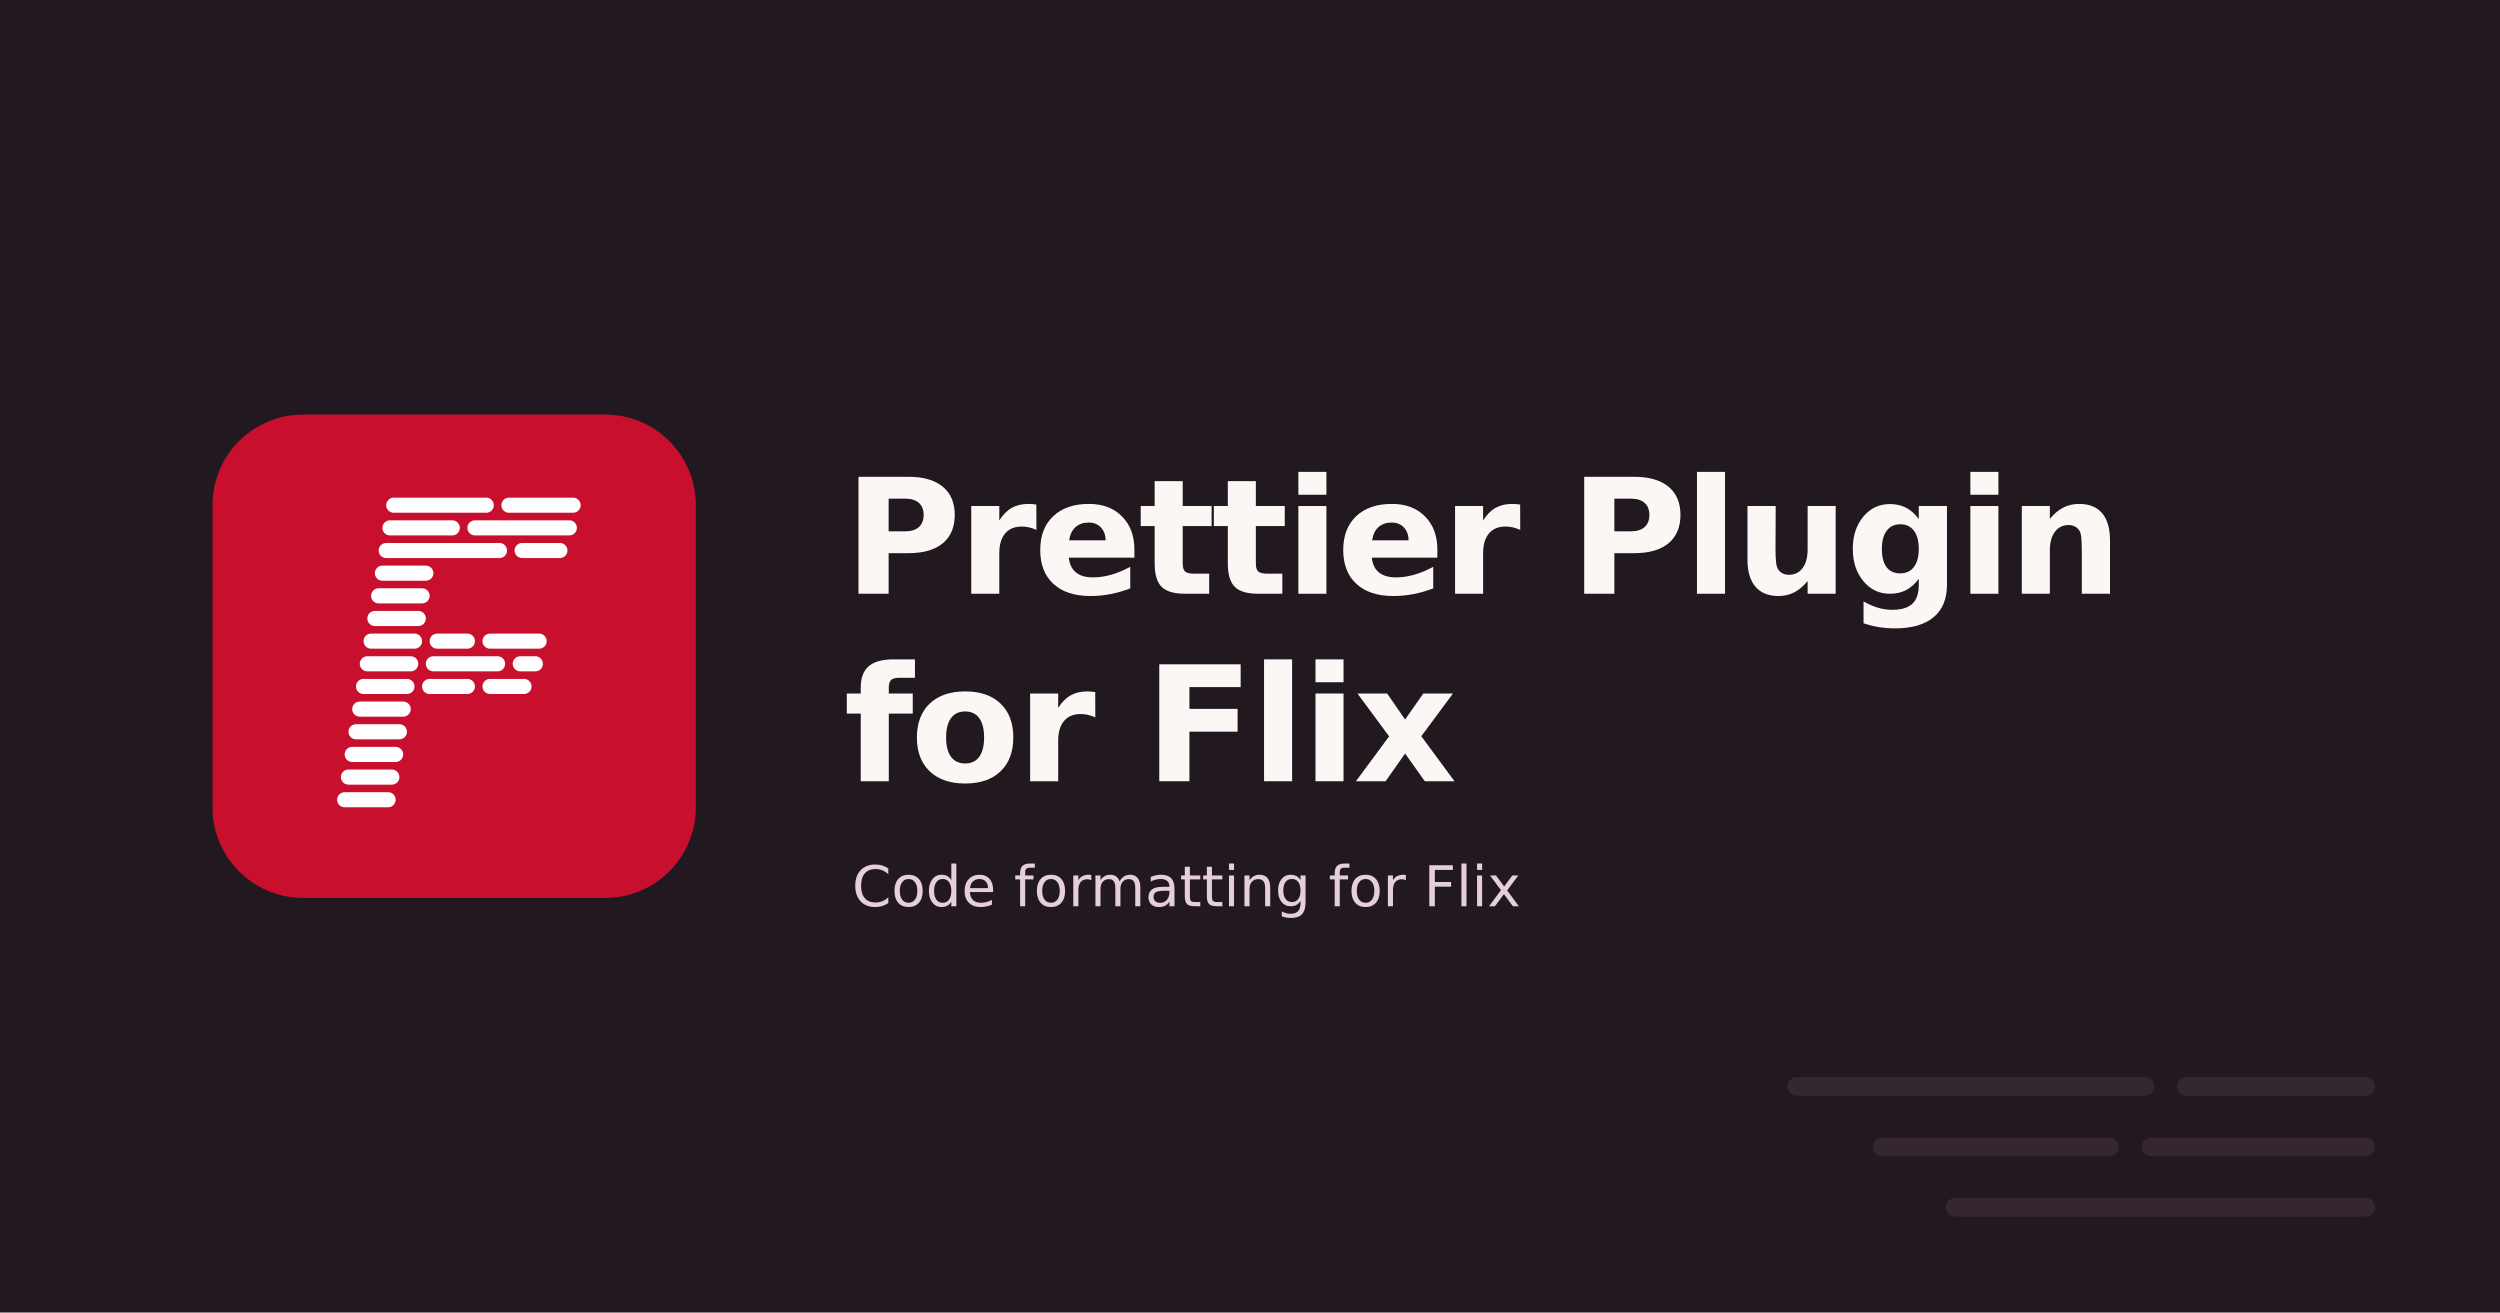
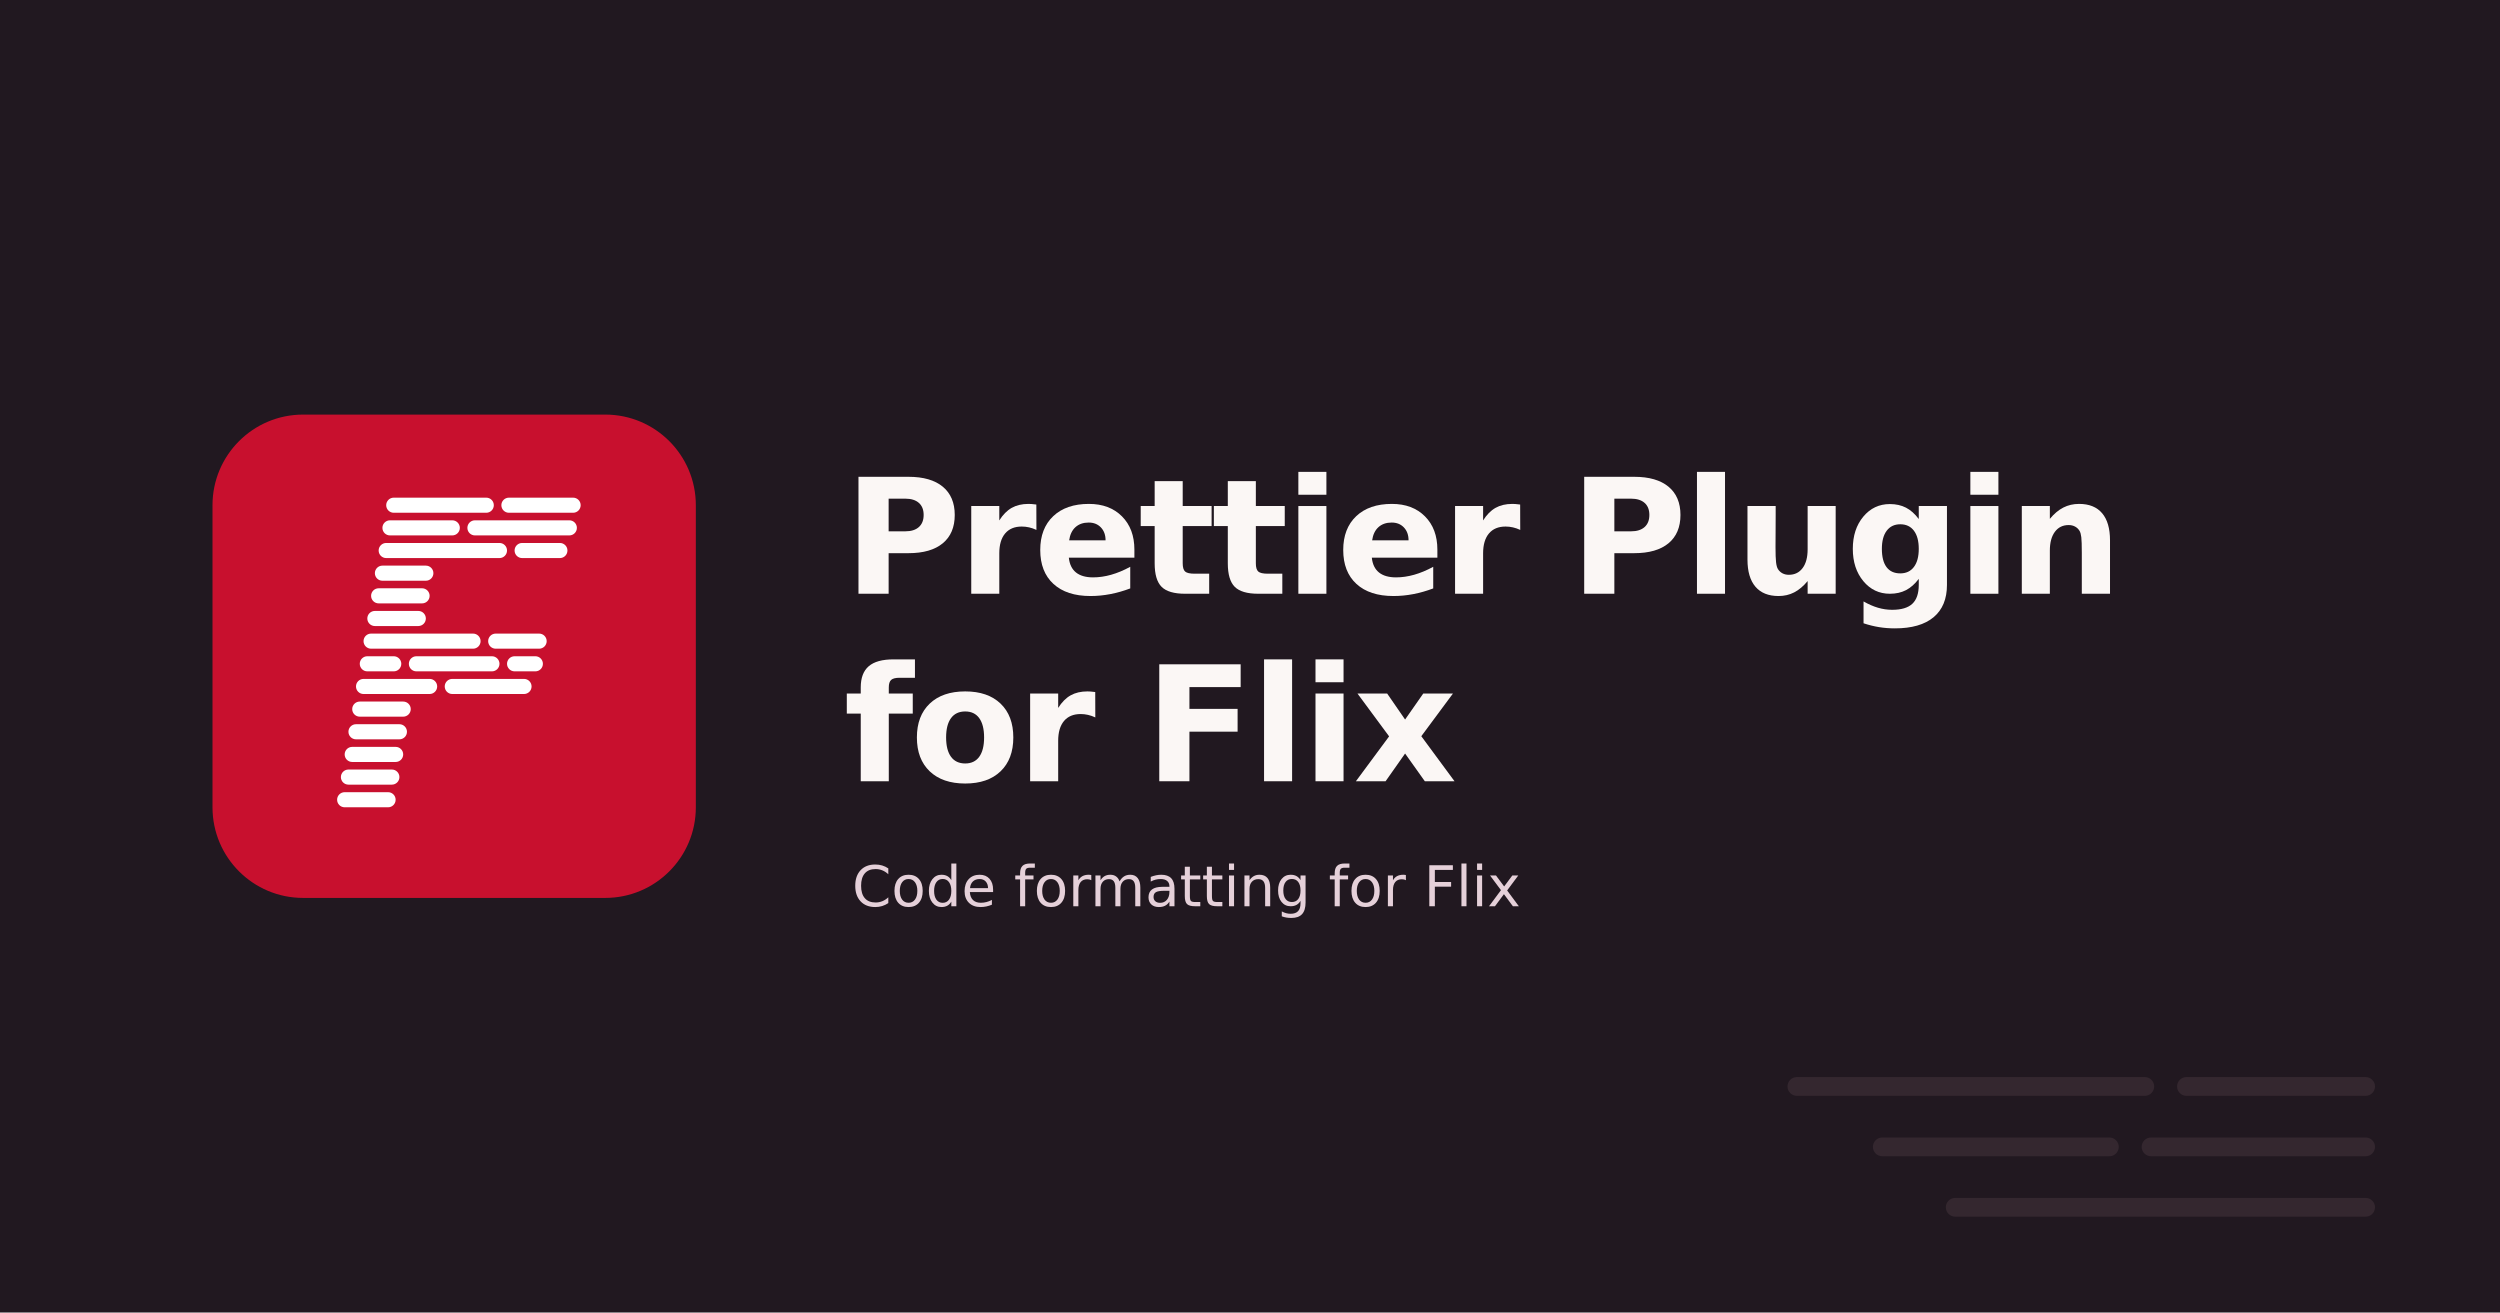
<svg xmlns="http://www.w3.org/2000/svg" width="1200" height="630" viewBox="0 0 1200 630" role="img" aria-labelledby="title desc">
  <rect width="1200" height="630" fill="#211820" />
  <g fill="#34272F">
    <rect x="858" y="517" width="176" height="9" rx="4.5" />
    <rect x="1045" y="517" width="95" height="9" rx="4.5" />
    <rect x="899" y="546" width="118" height="9" rx="4.5" />
    <rect x="1028" y="546" width="112" height="9" rx="4.5" />
    <rect x="934" y="575" width="206" height="9" rx="4.5" />
  </g>
  <g transform="translate(102 199) scale(0.453125)">
    <rect width="512" height="512" rx="96" fill="#C8102E" />
    <g fill="#FFFFFF" transform="translate(-8, 0)">
      <rect x="192" y="88" width="114" height="16" rx="8" />
      <rect x="314" y="88" width="84" height="16" rx="8" />
      <rect x="188" y="112" width="82" height="16" rx="8" />
      <rect x="278" y="112" width="116" height="16" rx="8" />
      <rect x="184" y="136" width="136" height="16" rx="8" />
      <rect x="328" y="136" width="56" height="16" rx="8" />
      <rect x="180" y="160" width="62" height="16" rx="8" />
      <rect x="176" y="184" width="62" height="16" rx="8" />
      <rect x="172" y="208" width="62" height="16" rx="8" />
-       <rect x="168" y="232" width="62" height="16" rx="8" />
-       <rect x="238" y="232" width="48" height="16" rx="8" />
-       <rect x="294" y="232" width="68" height="16" rx="8" />
-       <rect x="164" y="256" width="62" height="16" rx="8" />
-       <rect x="234" y="256" width="84" height="16" rx="8" />
-       <rect x="326" y="256" width="32" height="16" rx="8" />
-       <rect x="160" y="280" width="62" height="16" rx="8" />
-       <rect x="230" y="280" width="56" height="16" rx="8" />
-       <rect x="294" y="280" width="52" height="16" rx="8" />
+       <rect x="168" y="232" width="124" height="16" rx="8" />
+       <rect x="300" y="232" width="62" height="16" rx="8" />
+       <rect x="164" y="256" width="44" height="16" rx="8" />
+       <rect x="216" y="256" width="96" height="16" rx="8" />
+       <rect x="320" y="256" width="38" height="16" rx="8" />
+       <rect x="160" y="280" width="86" height="16" rx="8" />
+       <rect x="254" y="280" width="92" height="16" rx="8" />
      <rect x="156" y="304" width="62" height="16" rx="8" />
      <rect x="152" y="328" width="62" height="16" rx="8" />
      <rect x="148" y="352" width="62" height="16" rx="8" />
      <rect x="144" y="376" width="62" height="16" rx="8" />
      <rect x="140" y="400" width="62" height="16" rx="8" />
    </g>
  </g>
  <g fill="#FBF7F5" transform="translate(405 285) scale(0.03759766 -0.03759766)">
    <path transform="translate(0.00 0)" d="M188 1493H827Q1112 1493 1264.5 1366.5Q1417 1240 1417 1006Q1417 771 1264.5 644.5Q1112 518 827 518H573V0H188ZM573 1214V797H786Q898 797 959.0 851.5Q1020 906 1020 1006Q1020 1106 959.0 1160.0Q898 1214 786 1214Z" />
    <path transform="translate(1455.78 0)" d="M1004 815Q957 837 910.5 847.5Q864 858 817 858Q679 858 604.5 769.5Q530 681 530 516V0H172V1120H530V936Q599 1046 688.5 1096.5Q778 1147 903 1147Q921 1147 942.0 1145.5Q963 1144 1003 1139Z" />
    <path transform="translate(2420.57 0)" d="M1290 563V461H453Q466 335 544.0 272.0Q622 209 762 209Q875 209 993.5 242.5Q1112 276 1237 344V68Q1110 20 983.0 -4.5Q856 -29 729 -29Q425 -29 256.5 125.5Q88 280 88 559Q88 833 253.5 990.0Q419 1147 709 1147Q973 1147 1131.5 988.0Q1290 829 1290 563ZM922 682Q922 784 862.5 846.5Q803 909 707 909Q603 909 538.0 850.5Q473 792 457 682Z" />
    <path transform="translate(3764.35 0)" d="M563 1438V1120H932V864H563V389Q563 311 594.0 283.5Q625 256 717 256H901V0H594Q382 0 293.5 88.5Q205 177 205 389V864H27V1120H205V1438Z" />
    <path transform="translate(4698.14 0)" d="M563 1438V1120H932V864H563V389Q563 311 594.0 283.5Q625 256 717 256H901V0H594Q382 0 293.5 88.5Q205 177 205 389V864H27V1120H205V1438Z" />
    <path transform="translate(5631.92 0)" d="M172 1120H530V0H172ZM172 1556H530V1264H172Z" />
    <path transform="translate(6288.71 0)" d="M1290 563V461H453Q466 335 544.0 272.0Q622 209 762 209Q875 209 993.5 242.5Q1112 276 1237 344V68Q1110 20 983.0 -4.5Q856 -29 729 -29Q425 -29 256.5 125.5Q88 280 88 559Q88 833 253.5 990.0Q419 1147 709 1147Q973 1147 1131.5 988.0Q1290 829 1290 563ZM922 682Q922 784 862.5 846.5Q803 909 707 909Q603 909 538.0 850.5Q473 792 457 682Z" />
    <path transform="translate(7632.49 0)" d="M1004 815Q957 837 910.5 847.5Q864 858 817 858Q679 858 604.5 769.5Q530 681 530 516V0H172V1120H530V936Q599 1046 688.5 1096.5Q778 1147 903 1147Q921 1147 942.0 1145.5Q963 1144 1003 1139Z" />
    <path transform="translate(9265.06 0)" d="M188 1493H827Q1112 1493 1264.5 1366.5Q1417 1240 1417 1006Q1417 771 1264.5 644.5Q1112 518 827 518H573V0H188ZM573 1214V797H786Q898 797 959.0 851.5Q1020 906 1020 1006Q1020 1106 959.0 1160.0Q898 1214 786 1214Z" />
    <path transform="translate(10720.84 0)" d="M172 1556H530V0H172Z" />
    <path transform="translate(11377.63 0)" d="M160 436V1120H520V1008Q520 917 519.0 779.5Q518 642 518 596Q518 461 525.0 401.5Q532 342 549 315Q571 280 606.5 261.0Q642 242 688 242Q800 242 864.0 328.0Q928 414 928 567V1120H1286V0H928V162Q847 64 756.5 17.5Q666 -29 557 -29Q363 -29 261.5 90.0Q160 209 160 436Z" />
    <path transform="translate(12790.41 0)" d="M934 190Q860 92 771.0 46.0Q682 0 565 0Q360 0 226.0 161.5Q92 323 92 573Q92 824 226.0 984.5Q360 1145 565 1145Q682 1145 771.0 1099.0Q860 1053 934 954V1120H1294V113Q1294 -157 1123.5 -299.5Q953 -442 629 -442Q524 -442 426.0 -426.0Q328 -410 229 -377V-98Q323 -152 413.0 -178.5Q503 -205 594 -205Q770 -205 852.0 -128.0Q934 -51 934 113ZM698 887Q587 887 525.0 805.0Q463 723 463 573Q463 419 523.0 339.5Q583 260 698 260Q810 260 872.0 342.0Q934 424 934 573Q934 723 872.0 805.0Q810 887 698 887Z" />
    <path transform="translate(14211.20 0)" d="M172 1120H530V0H172ZM172 1556H530V1264H172Z" />
    <path transform="translate(14867.98 0)" d="M1298 682V0H938V111V522Q938 667 931.5 722.0Q925 777 909 803Q888 838 852.0 857.5Q816 877 770 877Q658 877 594.0 790.5Q530 704 530 551V0H172V1120H530V956Q611 1054 702.0 1100.5Q793 1147 903 1147Q1097 1147 1197.5 1028.0Q1298 909 1298 682Z" />
  </g>
  <g fill="#FBF7F5" transform="translate(405 375) scale(0.03759766 -0.03759766)">
    <path transform="translate(0.00 0)" d="M909 1556V1321H711Q635 1321 605.0 1293.5Q575 1266 575 1198V1120H881V864H575V0H217V864H39V1120H217V1198Q217 1381 319.0 1468.5Q421 1556 635 1556Z" />
    <path transform="translate(845.78 0)" d="M705 891Q586 891 523.5 805.5Q461 720 461 559Q461 398 523.5 312.5Q586 227 705 227Q822 227 884.0 312.5Q946 398 946 559Q946 720 884.0 805.5Q822 891 705 891ZM705 1147Q994 1147 1156.5 991.0Q1319 835 1319 559Q1319 283 1156.5 127.0Q994 -29 705 -29Q415 -29 251.5 127.0Q88 283 88 559Q88 835 251.5 991.0Q415 1147 705 1147Z" />
    <path transform="translate(2207.57 0)" d="M1004 815Q957 837 910.5 847.5Q864 858 817 858Q679 858 604.5 769.5Q530 681 530 516V0H172V1120H530V936Q599 1046 688.5 1096.5Q778 1147 903 1147Q921 1147 942.0 1145.5Q963 1144 1003 1139Z" />
    <path transform="translate(3840.14 0)" d="M188 1493H1227V1202H573V924H1188V633H573V0H188Z" />
    <path transform="translate(5193.92 0)" d="M172 1556H530V0H172Z" />
    <path transform="translate(5850.71 0)" d="M172 1120H530V0H172ZM172 1556H530V1264H172Z" />
    <path transform="translate(6507.49 0)" d="M455 573 51 1120H430L659 788L891 1120H1270L866 575L1290 0H911L659 354L410 0H31Z" />
  </g>
  <g fill="#E5D0D9" transform="translate(409 435) scale(0.01318359 -0.01318359)">
    <path transform="translate(0.00 0)" d="M1319 1378V1165Q1217 1260 1101.5 1307.0Q986 1354 856 1354Q600 1354 464.0 1197.5Q328 1041 328 745Q328 450 464.0 293.5Q600 137 856 137Q986 137 1101.5 184.0Q1217 231 1319 326V115Q1213 43 1094.5 7.0Q976 -29 844 -29Q505 -29 310.0 178.5Q115 386 115 745Q115 1105 310.0 1312.5Q505 1520 844 1520Q978 1520 1096.5 1484.5Q1215 1449 1319 1378Z" />
    <path transform="translate(1430.00 0)" d="M627 991Q479 991 393.0 875.5Q307 760 307 559Q307 358 392.5 242.5Q478 127 627 127Q774 127 860.0 243.0Q946 359 946 559Q946 758 860.0 874.5Q774 991 627 991ZM627 1147Q867 1147 1004.0 991.0Q1141 835 1141 559Q1141 284 1004.0 127.5Q867 -29 627 -29Q386 -29 249.5 127.5Q113 284 113 559Q113 835 249.5 991.0Q386 1147 627 1147Z" />
    <path transform="translate(2683.00 0)" d="M930 950V1556H1114V0H930V168Q872 68 783.5 19.5Q695 -29 571 -29Q368 -29 240.5 133.0Q113 295 113 559Q113 823 240.5 985.0Q368 1147 571 1147Q695 1147 783.5 1098.5Q872 1050 930 950ZM303 559Q303 356 386.5 240.5Q470 125 616 125Q762 125 846.0 240.5Q930 356 930 559Q930 762 846.0 877.5Q762 993 616 993Q470 993 386.5 877.5Q303 762 303 559Z" />
    <path transform="translate(3983.00 0)" d="M1151 606V516H305Q317 326 419.5 226.5Q522 127 705 127Q811 127 910.5 153.0Q1010 179 1108 231V57Q1009 15 905.0 -7.0Q801 -29 694 -29Q426 -29 269.5 127.0Q113 283 113 549Q113 824 261.5 985.5Q410 1147 662 1147Q888 1147 1019.5 1001.5Q1151 856 1151 606ZM967 660Q965 811 882.5 901.0Q800 991 664 991Q510 991 417.5 904.0Q325 817 311 659Z" />
    <path transform="translate(5894.00 0)" d="M760 1556V1403H584Q485 1403 446.5 1363.0Q408 1323 408 1219V1120H711V977H408V0H223V977H47V1120H223V1198Q223 1385 310.0 1470.5Q397 1556 586 1556Z" />
    <path transform="translate(6615.00 0)" d="M627 991Q479 991 393.0 875.5Q307 760 307 559Q307 358 392.5 242.5Q478 127 627 127Q774 127 860.0 243.0Q946 359 946 559Q946 758 860.0 874.5Q774 991 627 991ZM627 1147Q867 1147 1004.0 991.0Q1141 835 1141 559Q1141 284 1004.0 127.5Q867 -29 627 -29Q386 -29 249.5 127.5Q113 284 113 559Q113 835 249.5 991.0Q386 1147 627 1147Z" />
    <path transform="translate(7868.00 0)" d="M842 948Q811 966 774.5 974.5Q738 983 694 983Q538 983 454.5 881.5Q371 780 371 590V0H186V1120H371V946Q429 1048 522.0 1097.5Q615 1147 748 1147Q767 1147 790.0 1144.5Q813 1142 841 1137Z" />
    <path transform="translate(8674.00 0)" d="M1065 905Q1134 1029 1230.0 1088.0Q1326 1147 1456 1147Q1631 1147 1726.0 1024.5Q1821 902 1821 676V0H1636V670Q1636 831 1579.0 909.0Q1522 987 1405 987Q1262 987 1179.0 892.0Q1096 797 1096 633V0H911V670Q911 832 854.0 909.5Q797 987 678 987Q537 987 454.0 891.5Q371 796 371 633V0H186V1120H371V946Q434 1049 522.0 1098.0Q610 1147 731 1147Q853 1147 938.5 1085.0Q1024 1023 1065 905Z" />
    <path transform="translate(10669.00 0)" d="M702 563Q479 563 393.0 512.0Q307 461 307 338Q307 240 371.5 182.5Q436 125 547 125Q700 125 792.5 233.5Q885 342 885 522V563ZM1069 639V0H885V170Q822 68 728.0 19.5Q634 -29 498 -29Q326 -29 224.5 67.5Q123 164 123 326Q123 515 249.5 611.0Q376 707 627 707H885V725Q885 852 801.5 921.5Q718 991 567 991Q471 991 380.0 968.0Q289 945 205 899V1069Q306 1108 401.0 1127.5Q496 1147 586 1147Q829 1147 949.0 1021.0Q1069 895 1069 639Z" />
    <path transform="translate(11924.00 0)" d="M375 1438V1120H754V977H375V369Q375 232 412.5 193.0Q450 154 565 154H754V0H565Q352 0 271.0 79.5Q190 159 190 369V977H55V1120H190V1438Z" />
    <path transform="translate(12727.00 0)" d="M375 1438V1120H754V977H375V369Q375 232 412.5 193.0Q450 154 565 154H754V0H565Q352 0 271.0 79.5Q190 159 190 369V977H55V1120H190V1438Z" />
    <path transform="translate(13530.00 0)" d="M193 1120H377V0H193ZM193 1556H377V1323H193Z" />
    <path transform="translate(14099.00 0)" d="M1124 676V0H940V670Q940 829 878.0 908.0Q816 987 692 987Q543 987 457.0 892.0Q371 797 371 633V0H186V1120H371V946Q437 1047 526.5 1097.0Q616 1147 733 1147Q926 1147 1025.0 1027.5Q1124 908 1124 676Z" />
    <path transform="translate(15397.00 0)" d="M930 573Q930 773 847.5 883.0Q765 993 616 993Q468 993 385.5 883.0Q303 773 303 573Q303 374 385.5 264.0Q468 154 616 154Q765 154 847.5 264.0Q930 374 930 573ZM1114 139Q1114 -147 987.0 -286.5Q860 -426 598 -426Q501 -426 415.0 -411.5Q329 -397 248 -367V-188Q329 -232 408.0 -253.0Q487 -274 569 -274Q750 -274 840.0 -179.5Q930 -85 930 106V197Q873 98 784.0 49.0Q695 0 571 0Q365 0 239.0 157.0Q113 314 113 573Q113 833 239.0 990.0Q365 1147 571 1147Q695 1147 784.0 1098.0Q873 1049 930 950V1120H1114Z" />
    <path transform="translate(17348.00 0)" d="M760 1556V1403H584Q485 1403 446.5 1363.0Q408 1323 408 1219V1120H711V977H408V0H223V977H47V1120H223V1198Q223 1385 310.0 1470.5Q397 1556 586 1556Z" />
    <path transform="translate(18069.00 0)" d="M627 991Q479 991 393.0 875.5Q307 760 307 559Q307 358 392.5 242.5Q478 127 627 127Q774 127 860.0 243.0Q946 359 946 559Q946 758 860.0 874.5Q774 991 627 991ZM627 1147Q867 1147 1004.0 991.0Q1141 835 1141 559Q1141 284 1004.0 127.5Q867 -29 627 -29Q386 -29 249.5 127.5Q113 284 113 559Q113 835 249.5 991.0Q386 1147 627 1147Z" />
    <path transform="translate(19322.00 0)" d="M842 948Q811 966 774.5 974.5Q738 983 694 983Q538 983 454.5 881.5Q371 780 371 590V0H186V1120H371V946Q429 1048 522.0 1097.5Q615 1147 748 1147Q767 1147 790.0 1144.5Q813 1142 841 1137Z" />
    <path transform="translate(20815.00 0)" d="M201 1493H1059V1323H403V883H995V713H403V0H201Z" />
    <path transform="translate(21993.00 0)" d="M193 1556H377V0H193Z" />
    <path transform="translate(22562.00 0)" d="M193 1120H377V0H193ZM193 1556H377V1323H193Z" />
    <path transform="translate(23131.00 0)" d="M1124 1120 719 575 1145 0H928L602 440L276 0H59L494 586L96 1120H313L610 721L907 1120Z" />
  </g>
</svg>
